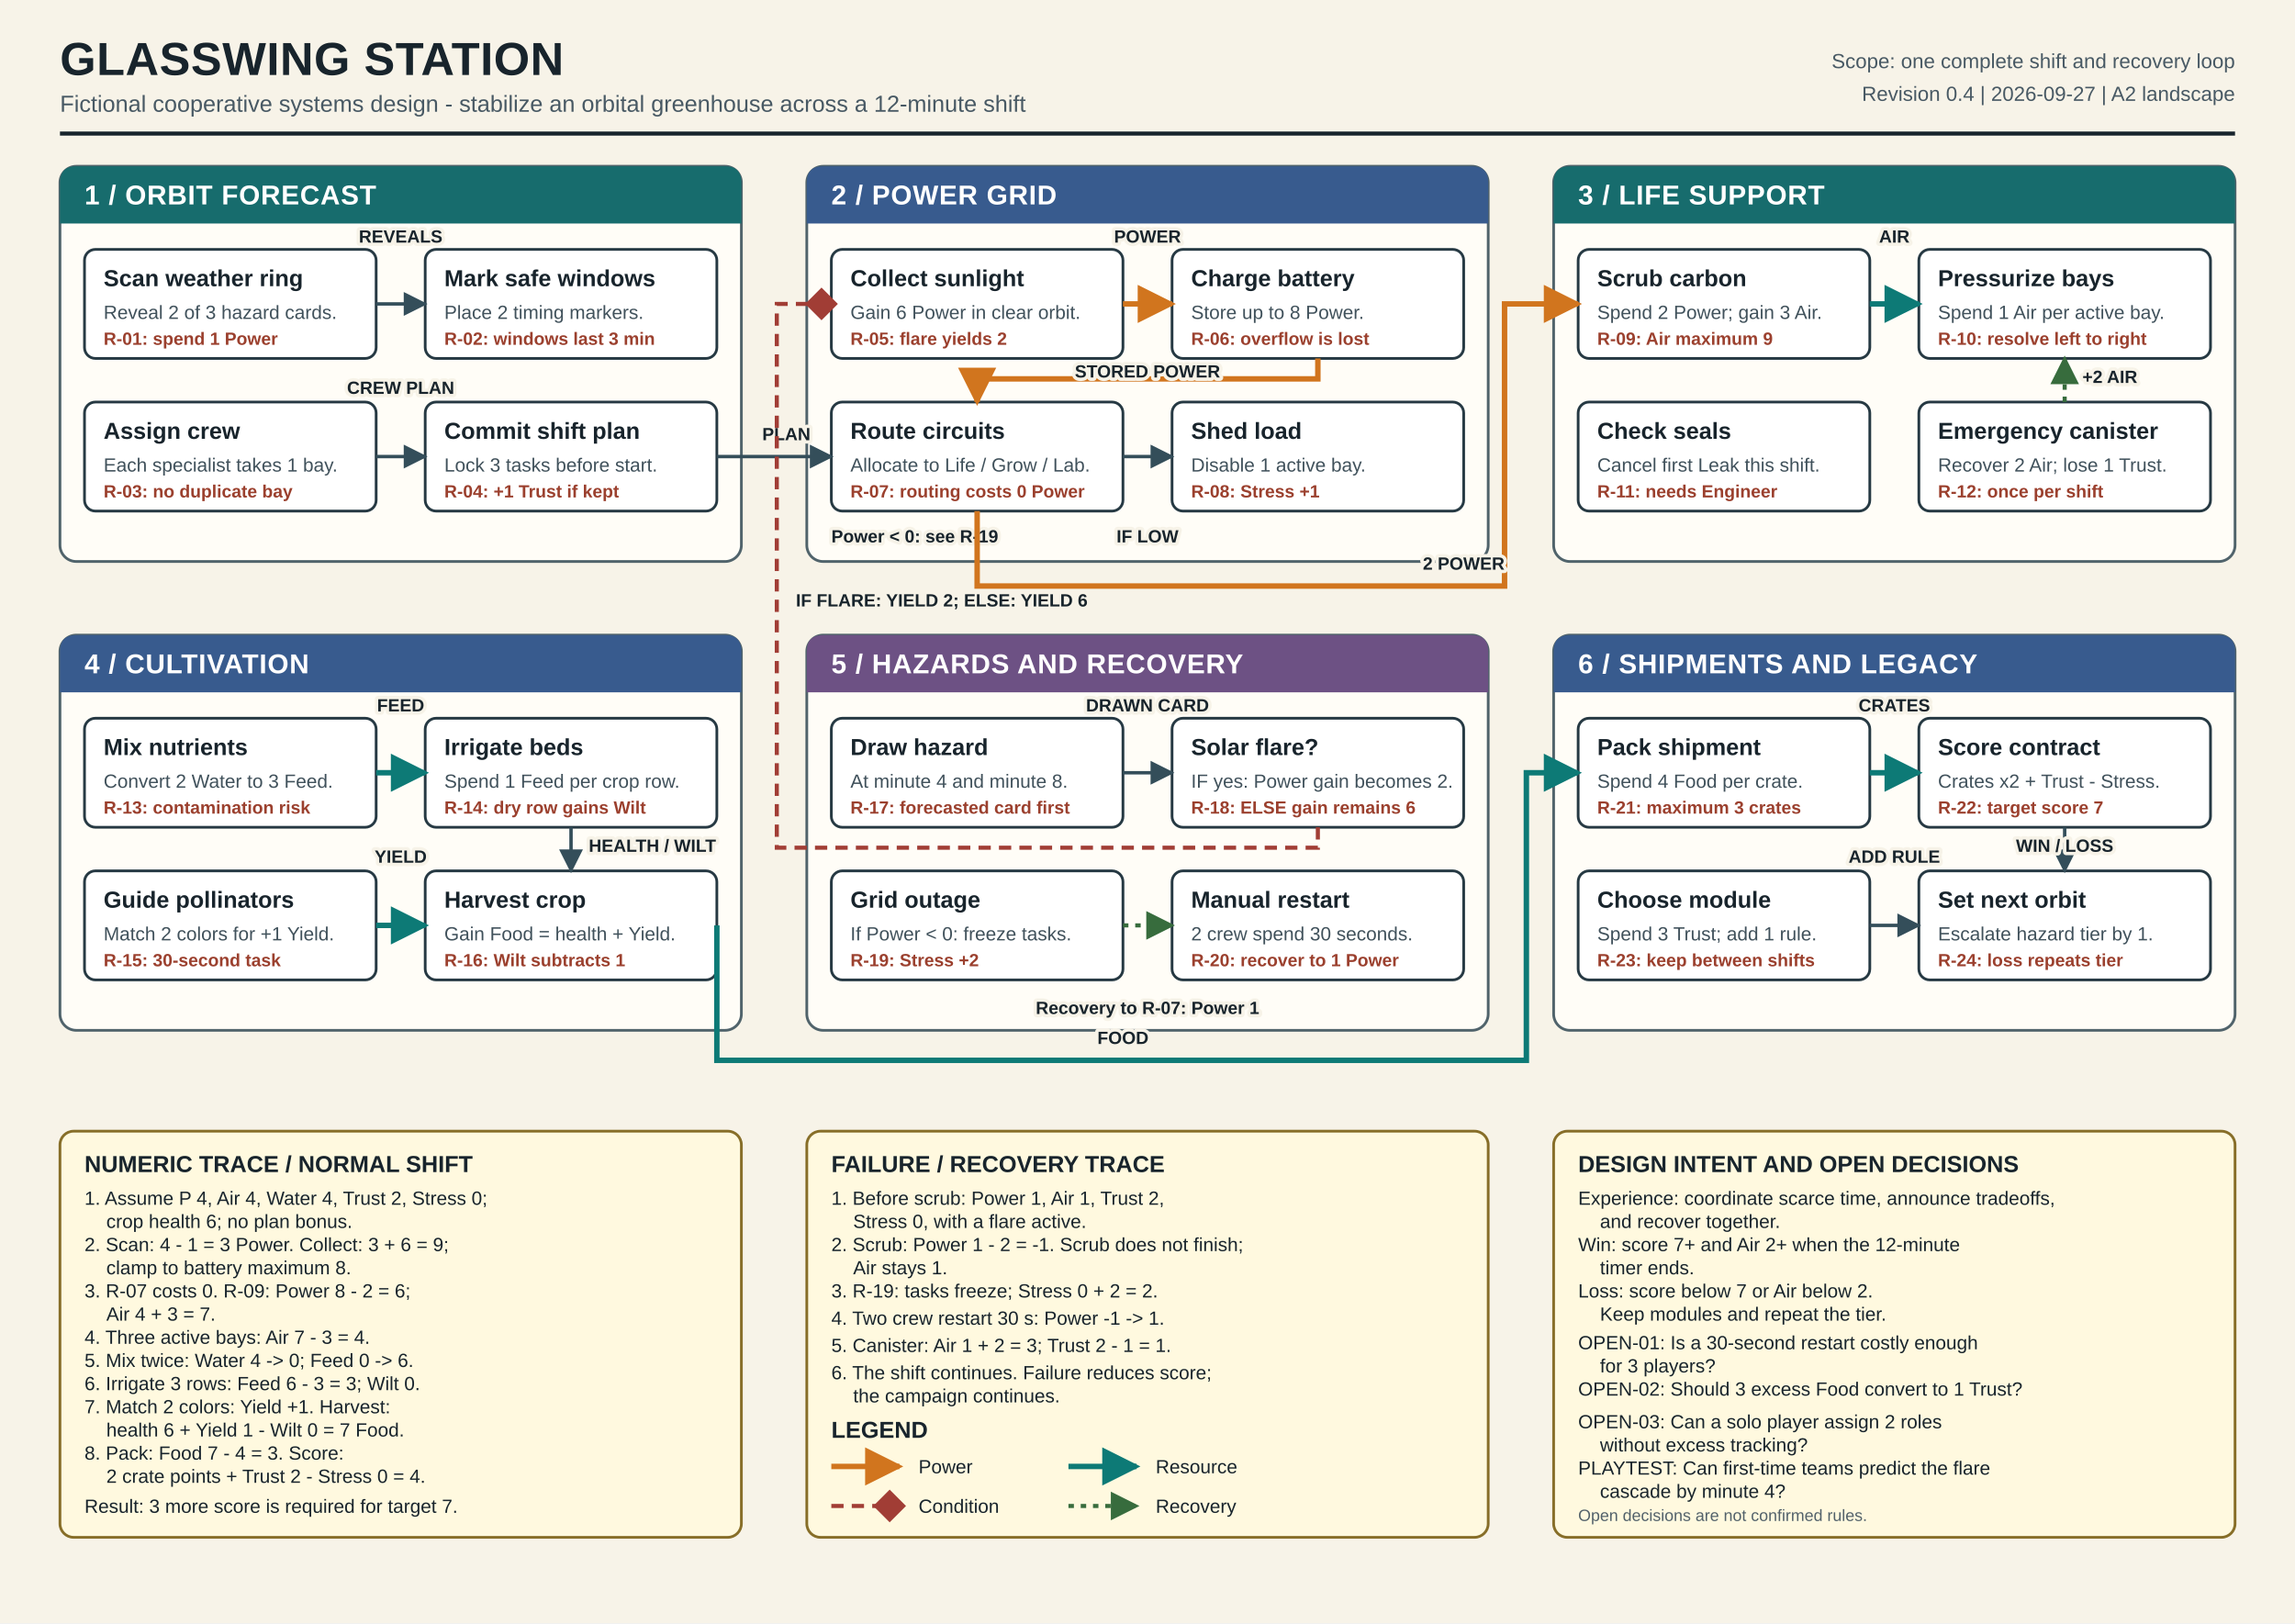
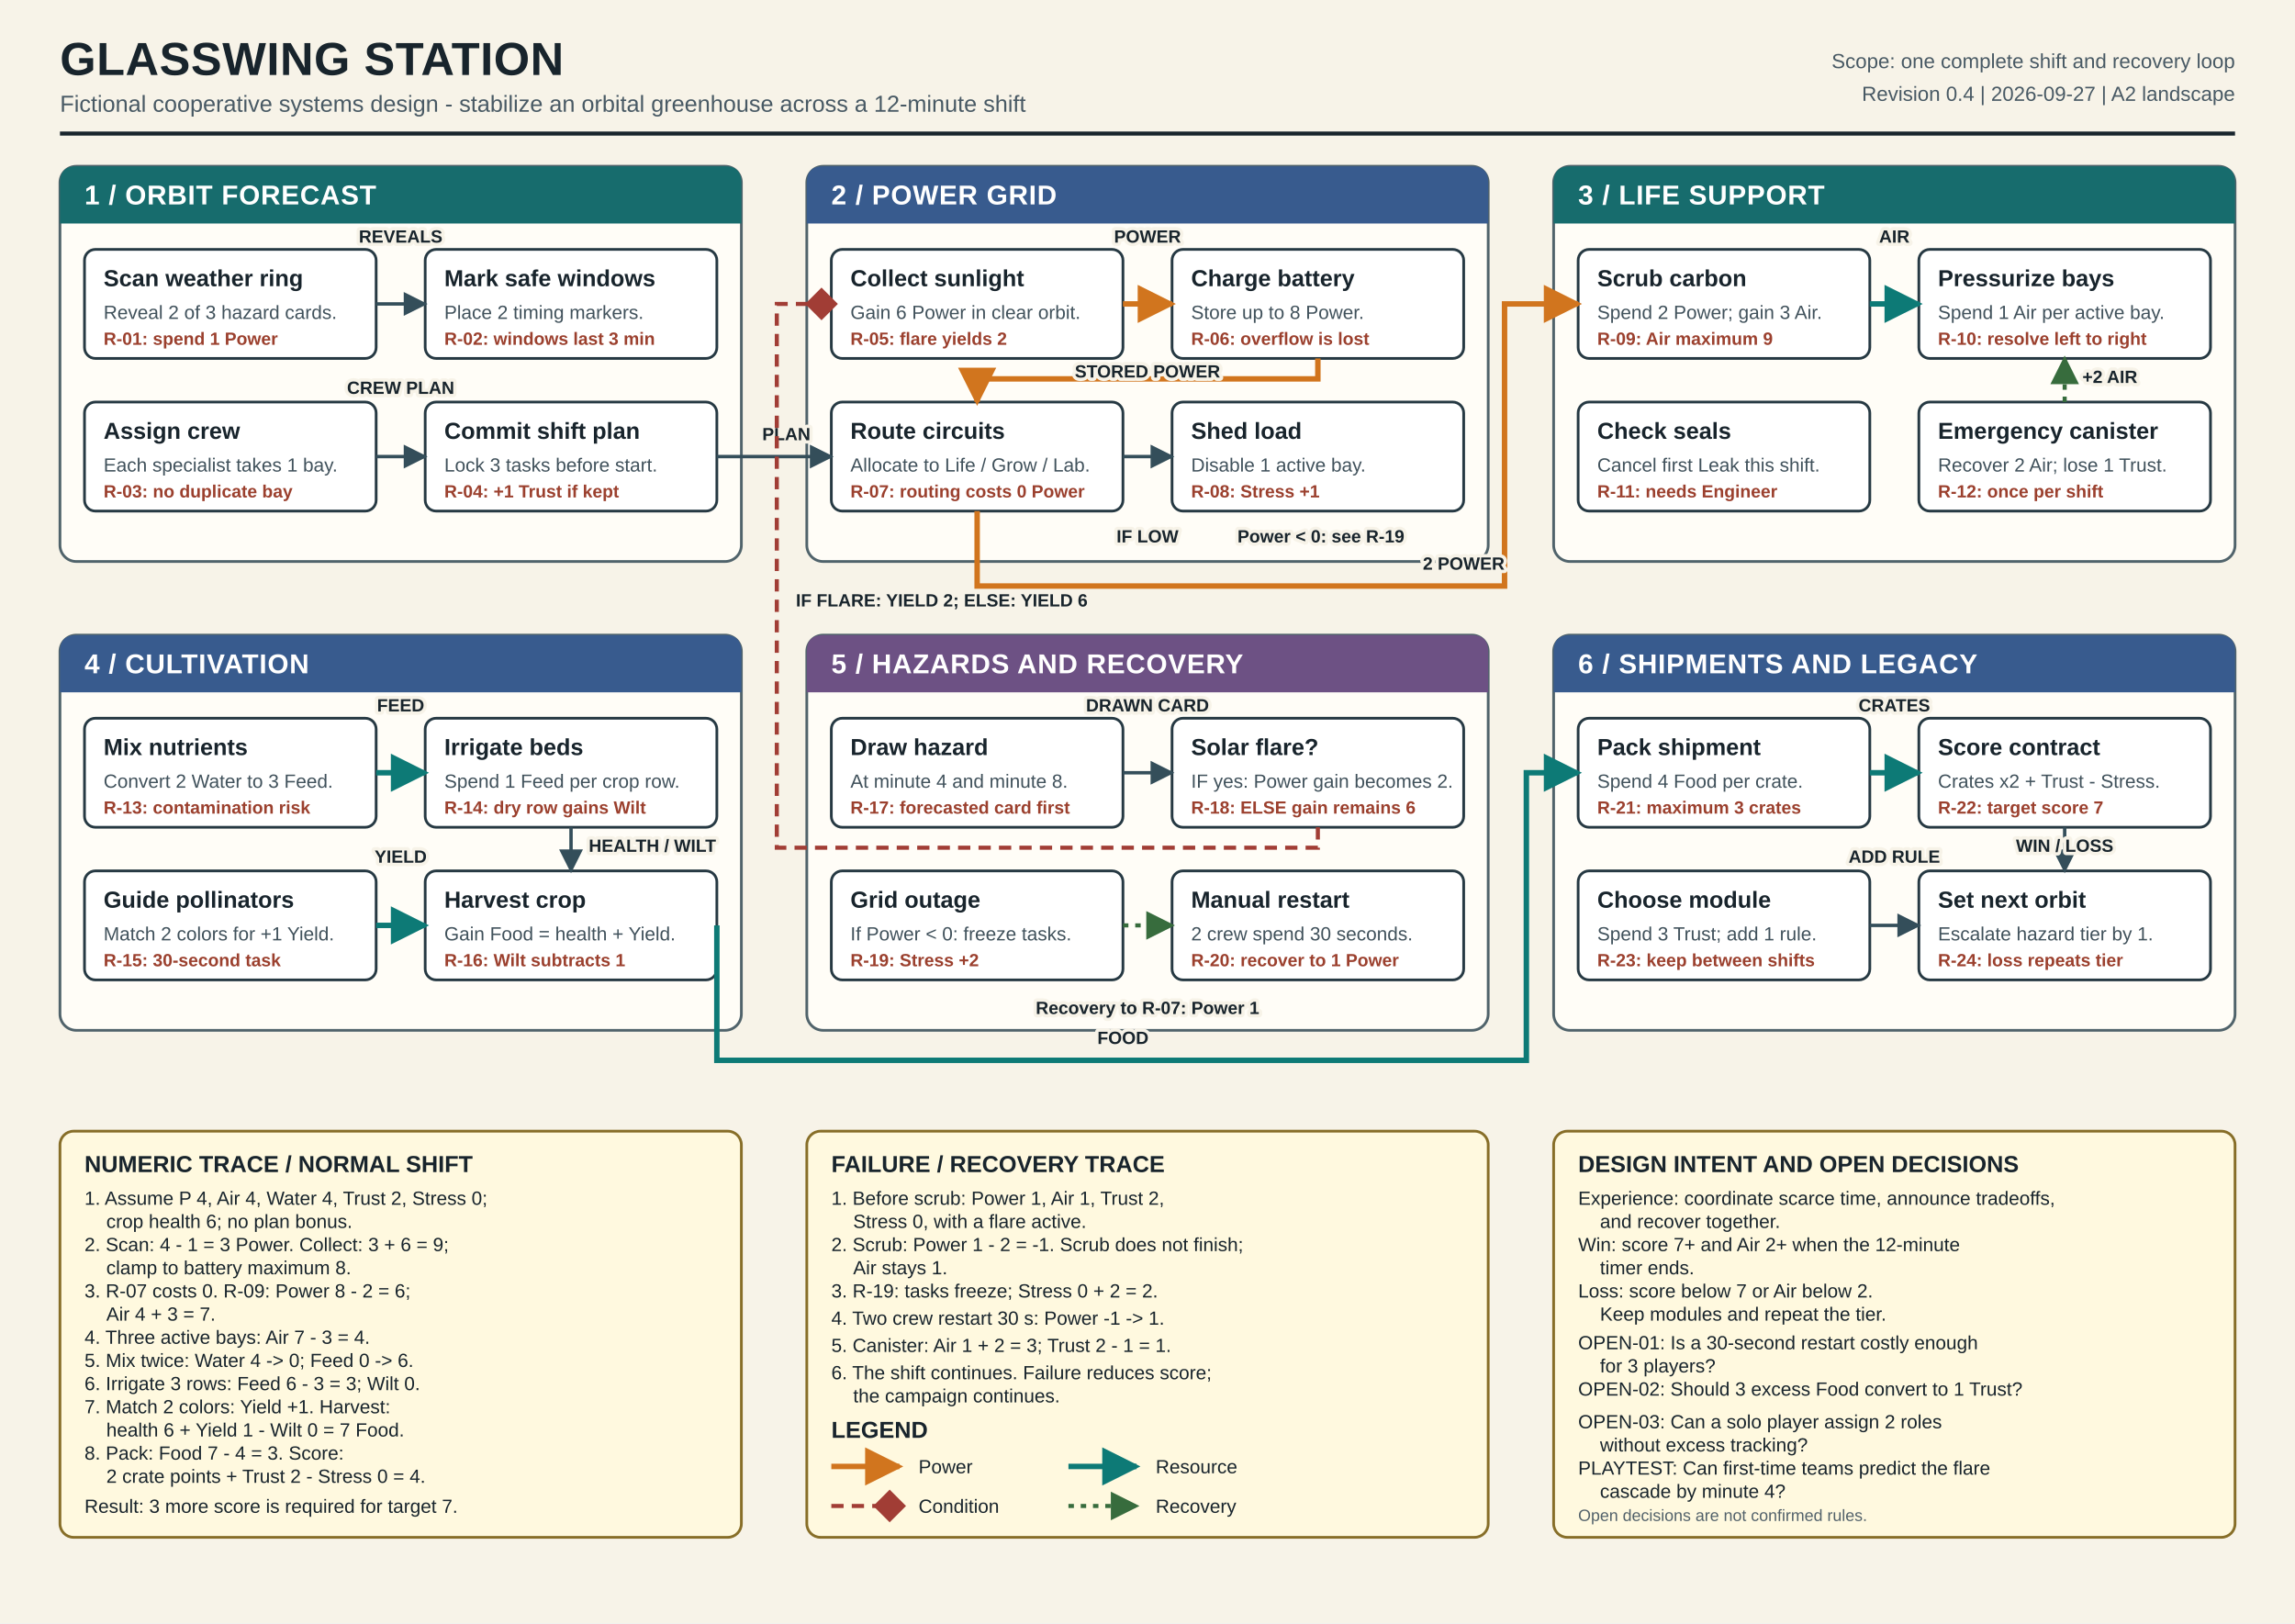
<svg xmlns="http://www.w3.org/2000/svg" viewBox="0 0 1684 1191" data-paper-size="A2" role="img" aria-labelledby="title description">
  <defs>
    <marker id="arrow" viewBox="0 0 10 10" refX="9" refY="5" markerWidth="7" markerHeight="7" orient="auto">
      <path d="M0 0 L10 5 L0 10 Z" fill="context-stroke" />
    </marker>
    <marker id="diamond" viewBox="0 0 10 10" refX="8" refY="5" markerWidth="8" markerHeight="8" orient="auto">
      <path d="M0 5 L5 0 L10 5 L5 10 Z" fill="context-stroke" />
    </marker>
    <style>
      text { font-family: Arial, Helvetica, sans-serif; fill: #18242c; }
      .paper { fill: #f7f3e8; }
      .title { font-size: 34px; font-weight: 700; letter-spacing: .4px; }
      .subtitle { font-size: 17px; fill: #485964; }
      .meta { font-size: 15px; fill: #485964; }
      .panel { fill: #fffdf7; stroke: #50636b; stroke-width: 2; }
      .panelHead { font-size: 20px; font-weight: 700; fill: #fff; letter-spacing: .5px; }
      .headA { fill: #176c6d; } .headB { fill: #385b8e; } .headC { fill: #6d5184; }
      .node rect { fill: #fff; stroke: #263943; stroke-width: 2; }
      .nodeTitle { font-size: 17px; font-weight: 700; }
      .nodeBody { font-size: 14px; fill: #40515b; }
      .rule { font-size: 13px; font-weight: 700; fill: #9b402e; }
      .edge { fill: none; stroke: #344e5a; stroke-width: 2.5; marker-end: url(#arrow); }
      .resource { fill: none; stroke: #0d7a76; stroke-width: 4; marker-end: url(#arrow); }
      .power { fill: none; stroke: #d1751e; stroke-width: 4; marker-end: url(#arrow); }
      .risk { fill: none; stroke: #a13d35; stroke-width: 3; stroke-dasharray: 9 6; marker-end: url(#diamond); }
      .recover { fill: none; stroke: #376c3d; stroke-width: 3; stroke-dasharray: 4 5; marker-end: url(#arrow); }
      .edgeLabel { font-size: 13px; font-weight: 700; paint-order: stroke; stroke: #f7f3e8; stroke-width: 5; stroke-linejoin: round; }
      .noteBox { fill: #fff9df; stroke: #876e28; stroke-width: 2; }
      .noteHead { font-size: 17px; font-weight: 700; }
      .noteText { font-size: 14px; }
      .tiny { font-size: 12px; fill: #52616a; }
    </style>
  </defs>
  <rect class="paper" width="1684" height="1191" />
  <g id="page-metadata">
    <text class="title" x="44" y="55">GLASSWING STATION</text>
    <text class="subtitle" x="44" y="82">Fictional cooperative systems design - stabilize an orbital greenhouse across a 12-minute shift</text>
    <text class="meta" x="1640" y="50" text-anchor="end">Scope: one complete shift and recovery loop</text>
    <text class="meta" x="1640" y="74" text-anchor="end">Revision 0.4 | 2026-09-27 | A2 landscape</text>
    <path d="M44 98 H1640" stroke="#18242c" stroke-width="3" />
  </g>
  <g id="subsystem-forecast">
    <rect class="panel" x="44" y="122" width="500" height="290" rx="12" />
    <path class="headA" d="M44 134 Q44 122 56 122 H532 Q544 122 544 134 V164 H44Z" />
    <text class="panelHead" x="62" y="150">1 / ORBIT FORECAST</text>
    <g id="node-scan" class="node">
      <rect x="62" y="183" width="214" height="80" rx="8" />
      <text class="nodeTitle" x="76" y="210">Scan weather ring</text>
      <text class="nodeBody" x="76" y="234">Reveal 2 of 3 hazard cards.</text>
      <text id="rule-r01-label" class="rule" x="76" y="253">R-01: spend 1 Power</text>
    </g>
    <g id="node-mark" class="node">
      <rect x="312" y="183" width="214" height="80" rx="8" />
      <text class="nodeTitle" x="326" y="210">Mark safe windows</text>
      <text class="nodeBody" x="326" y="234">Place 2 timing markers.</text>
      <text id="rule-r02-label" class="rule" x="326" y="253">R-02: windows last 3 min</text>
    </g>
    <g id="node-assign" class="node">
      <rect x="62" y="295" width="214" height="80" rx="8" />
      <text class="nodeTitle" x="76" y="322">Assign crew</text>
      <text class="nodeBody" x="76" y="346">Each specialist takes 1 bay.</text>
      <text id="rule-r03-label" class="rule" x="76" y="365">R-03: no duplicate bay</text>
    </g>
    <g id="node-commit" class="node">
      <rect x="312" y="295" width="214" height="80" rx="8" />
      <text class="nodeTitle" x="326" y="322">Commit shift plan</text>
      <text class="nodeBody" x="326" y="346">Lock 3 tasks before start.</text>
      <text id="rule-r04-label" class="rule" x="326" y="365">R-04: +1 Trust if kept</text>
    </g>
    <path id="edge-scan-reveals-windows" class="edge" d="M276 223 H312" />
    <text id="edge-label-hazard-info" class="edgeLabel" x="294" y="178" text-anchor="middle">REVEALS</text>
    <path id="edge-crew-assignment-to-plan" class="edge" d="M276 335 H312" />
    <text id="edge-label-crew-plan" class="edgeLabel" x="294" y="289" text-anchor="middle">CREW PLAN</text>
  </g>
  <g id="subsystem-power">
    <rect class="panel" x="592" y="122" width="500" height="290" rx="12" />
    <path class="headB" d="M592 134 Q592 122 604 122 H1080 Q1092 122 1092 134 V164 H592Z" />
    <text class="panelHead" x="610" y="150">2 / POWER GRID</text>
    <g id="node-collect" class="node">
      <rect x="610" y="183" width="214" height="80" rx="8" />
      <text class="nodeTitle" x="624" y="210">Collect sunlight</text>
      <text class="nodeBody" x="624" y="234">Gain 6 Power in clear orbit.</text>
      <text id="rule-r05-label" class="rule" x="624" y="253">R-05: flare yields 2</text>
    </g>
    <g id="node-store" class="node">
      <rect x="860" y="183" width="214" height="80" rx="8" />
      <text class="nodeTitle" x="874" y="210">Charge battery</text>
      <text class="nodeBody" x="874" y="234">Store up to 8 Power.</text>
      <text id="rule-r06-label" class="rule" x="874" y="253">R-06: overflow is lost</text>
    </g>
    <g id="node-route-power" class="node">
      <rect x="610" y="295" width="214" height="80" rx="8" />
      <text class="nodeTitle" x="624" y="322">Route circuits</text>
      <text class="nodeBody" x="624" y="346">Allocate to Life / Grow / Lab.</text>
      <text id="rule-r07-label" class="rule" x="624" y="365">R-07: routing costs 0 Power</text>
    </g>
    <g id="node-shed" class="node">
      <rect x="860" y="295" width="214" height="80" rx="8" />
      <text class="nodeTitle" x="874" y="322">Shed load</text>
      <text class="nodeBody" x="874" y="346">Disable 1 active bay.</text>
      <text id="rule-r08-label" class="rule" x="874" y="365">R-08: Stress +1</text>
    </g>
    <path id="edge-collection-to-battery" class="power" d="M824 223 H860" />
    <text id="edge-label-collected-power" class="edgeLabel" x="842" y="178" text-anchor="middle">POWER</text>
    <path id="edge-battery-to-circuit-routing" class="power" d="M967 263 V278 H717 V295" />
    <text id="edge-label-stored-power" class="edgeLabel" x="842" y="277" text-anchor="middle">STORED POWER</text>
    <path id="edge-routing-to-load-shedding" class="edge" d="M824 335 H860" />
    <text id="edge-label-low-supply" class="edgeLabel" x="842" y="398" text-anchor="middle">IF LOW</text>
-     <text id="local-reference-negative-power-to-r19" class="edgeLabel" x="610" y="398">Power &lt; 0: see R-19</text>
+     <text id="local-reference-negative-power-to-r19" class="edgeLabel" x="908" y="398">Power &lt; 0: see R-19</text>
  </g>
  <g id="subsystem-life-support">
    <rect class="panel" x="1140" y="122" width="500" height="290" rx="12" />
    <path class="headA" d="M1140 134 Q1140 122 1152 122 H1628 Q1640 122 1640 134 V164 H1140Z" />
    <text class="panelHead" x="1158" y="150">3 / LIFE SUPPORT</text>
    <g id="node-scrub" class="node">
      <rect x="1158" y="183" width="214" height="80" rx="8" />
      <text class="nodeTitle" x="1172" y="210">Scrub carbon</text>
      <text class="nodeBody" x="1172" y="234">Spend 2 Power; gain 3 Air.</text>
      <text id="rule-r09-label" class="rule" x="1172" y="253">R-09: Air maximum 9</text>
    </g>
    <g id="node-pressurize" class="node">
      <rect x="1408" y="183" width="214" height="80" rx="8" />
      <text class="nodeTitle" x="1422" y="210">Pressurize bays</text>
      <text class="nodeBody" x="1422" y="234">Spend 1 Air per active bay.</text>
      <text id="rule-r10-label" class="rule" x="1422" y="253">R-10: resolve left to right</text>
    </g>
    <g id="node-leak-check" class="node">
      <rect x="1158" y="295" width="214" height="80" rx="8" />
      <text class="nodeTitle" x="1172" y="322">Check seals</text>
      <text class="nodeBody" x="1172" y="346">Cancel first Leak this shift.</text>
      <text id="rule-r11-label" class="rule" x="1172" y="365">R-11: needs Engineer</text>
    </g>
    <g id="node-emergency-air" class="node">
      <rect x="1408" y="295" width="214" height="80" rx="8" />
      <text class="nodeTitle" x="1422" y="322">Emergency canister</text>
      <text class="nodeBody" x="1422" y="346">Recover 2 Air; lose 1 Trust.</text>
      <text id="rule-r12-label" class="rule" x="1422" y="365">R-12: once per shift</text>
    </g>
    <path id="edge-scrubber-to-pressurization" class="resource" d="M1372 223 H1408" />
    <text id="edge-label-scrubbed-air" class="edgeLabel" x="1390" y="178" text-anchor="middle">AIR</text>
    <path id="edge-canister-to-pressurization" class="recover" d="M1515 295 V263" />
    <text id="edge-label-canister-air" class="edgeLabel" x="1528" y="281">+2 AIR</text>
  </g>
  <g id="subsystem-cultivation">
    <rect class="panel" x="44" y="466" width="500" height="290" rx="12" />
    <path class="headB" d="M44 478 Q44 466 56 466 H532 Q544 466 544 478 V508 H44Z" />
    <text class="panelHead" x="62" y="494">4 / CULTIVATION</text>
    <g id="node-mix" class="node">
      <rect x="62" y="527" width="214" height="80" rx="8" />
      <text class="nodeTitle" x="76" y="554">Mix nutrients</text>
      <text class="nodeBody" x="76" y="578">Convert 2 Water to 3 Feed.</text>
      <text id="rule-r13-label" class="rule" x="76" y="597">R-13: contamination risk</text>
    </g>
    <g id="node-irrigate" class="node">
      <rect x="312" y="527" width="214" height="80" rx="8" />
      <text class="nodeTitle" x="326" y="554">Irrigate beds</text>
      <text class="nodeBody" x="326" y="578">Spend 1 Feed per crop row.</text>
      <text id="rule-r14-label" class="rule" x="326" y="597">R-14: dry row gains Wilt</text>
    </g>
    <g id="node-pollinate" class="node">
      <rect x="62" y="639" width="214" height="80" rx="8" />
      <text class="nodeTitle" x="76" y="666">Guide pollinators</text>
      <text class="nodeBody" x="76" y="690">Match 2 colors for +1 Yield.</text>
      <text id="rule-r15-label" class="rule" x="76" y="709">R-15: 30-second task</text>
    </g>
    <g id="node-harvest" class="node">
      <rect x="312" y="639" width="214" height="80" rx="8" />
      <text class="nodeTitle" x="326" y="666">Harvest crop</text>
      <text class="nodeBody" x="326" y="690">Gain Food = health + Yield.</text>
      <text id="rule-r16-label" class="rule" x="326" y="709">R-16: Wilt subtracts 1</text>
    </g>
    <path id="edge-mixing-to-irrigation" class="resource" d="M276 567 H312" />
    <text id="edge-label-feed" class="edgeLabel" x="294" y="522" text-anchor="middle">FEED</text>
    <path id="edge-irrigation-to-harvest" class="edge" d="M419 607 V639" />
    <text id="edge-label-crop-health" class="edgeLabel" x="432" y="625">HEALTH / WILT</text>
    <path id="edge-pollination-to-harvest" class="resource" d="M276 679 H312" />
    <text id="edge-label-yield" class="edgeLabel" x="294" y="633" text-anchor="middle">YIELD</text>
  </g>
  <g id="subsystem-hazards">
    <rect class="panel" x="592" y="466" width="500" height="290" rx="12" />
    <path class="headC" d="M592 478 Q592 466 604 466 H1080 Q1092 466 1092 478 V508 H592Z" />
    <text class="panelHead" x="610" y="494">5 / HAZARDS AND RECOVERY</text>
    <g id="node-draw-hazard" class="node">
      <rect x="610" y="527" width="214" height="80" rx="8" />
      <text class="nodeTitle" x="624" y="554">Draw hazard</text>
      <text class="nodeBody" x="624" y="578">At minute 4 and minute 8.</text>
      <text id="rule-r17-label" class="rule" x="624" y="597">R-17: forecasted card first</text>
    </g>
    <g id="node-test-flare" class="node">
      <rect x="860" y="527" width="214" height="80" rx="8" />
      <text class="nodeTitle" x="874" y="554">Solar flare?</text>
      <text class="nodeBody" x="874" y="578">IF yes: Power gain becomes 2.</text>
      <text id="rule-r18-label" class="rule" x="874" y="597">R-18: ELSE gain remains 6</text>
    </g>
    <g id="node-outage" class="node">
      <rect x="610" y="639" width="214" height="80" rx="8" />
      <text class="nodeTitle" x="624" y="666">Grid outage</text>
      <text class="nodeBody" x="624" y="690">If Power &lt; 0: freeze tasks.</text>
      <text id="rule-r19-label" class="rule" x="624" y="709">R-19: Stress +2</text>
    </g>
    <g id="node-restart" class="node">
      <rect x="860" y="639" width="214" height="80" rx="8" />
      <text class="nodeTitle" x="874" y="666">Manual restart</text>
      <text class="nodeBody" x="874" y="690">2 crew spend 30 seconds.</text>
      <text id="rule-r20-label" class="rule" x="874" y="709">R-20: recover to 1 Power</text>
    </g>
    <path id="edge-hazard-draw-to-flare-check" class="edge" d="M824 567 H860" />
    <text id="edge-label-drawn-card" class="edgeLabel" x="842" y="522" text-anchor="middle">DRAWN CARD</text>
    <path id="edge-outage-to-manual-restart" class="recover" d="M824 679 H860" />
    <text id="local-reference-restart-to-r07" class="edgeLabel" x="842" y="744" text-anchor="middle">Recovery to R-07: Power 1</text>
  </g>
  <g id="subsystem-score-progression">
    <rect class="panel" x="1140" y="466" width="500" height="290" rx="12" />
    <path class="headB" d="M1140 478 Q1140 466 1152 466 H1628 Q1640 466 1640 478 V508 H1140Z" />
    <text class="panelHead" x="1158" y="494">6 / SHIPMENTS AND LEGACY</text>
    <g id="node-pack" class="node">
      <rect x="1158" y="527" width="214" height="80" rx="8" />
      <text class="nodeTitle" x="1172" y="554">Pack shipment</text>
      <text class="nodeBody" x="1172" y="578">Spend 4 Food per crate.</text>
      <text id="rule-r21-label" class="rule" x="1172" y="597">R-21: maximum 3 crates</text>
    </g>
    <g id="node-score" class="node">
      <rect x="1408" y="527" width="214" height="80" rx="8" />
      <text class="nodeTitle" x="1422" y="554">Score contract</text>
      <text class="nodeBody" x="1422" y="578">Crates x2 + Trust - Stress.</text>
      <text id="rule-r22-label" class="rule" x="1422" y="597">R-22: target score 7</text>
    </g>
    <g id="node-upgrade" class="node">
      <rect x="1158" y="639" width="214" height="80" rx="8" />
      <text class="nodeTitle" x="1172" y="666">Choose module</text>
      <text class="nodeBody" x="1172" y="690">Spend 3 Trust; add 1 rule.</text>
      <text id="rule-r23-label" class="rule" x="1172" y="709">R-23: keep between shifts</text>
    </g>
    <g id="node-next-shift" class="node">
      <rect x="1408" y="639" width="214" height="80" rx="8" />
      <text class="nodeTitle" x="1422" y="666">Set next orbit</text>
      <text class="nodeBody" x="1422" y="690">Escalate hazard tier by 1.</text>
      <text id="rule-r24-label" class="rule" x="1422" y="709">R-24: loss repeats tier</text>
    </g>
    <path id="edge-packing-to-score" class="resource" d="M1372 567 H1408" />
    <text id="edge-label-crate-count" class="edgeLabel" x="1390" y="522" text-anchor="middle">CRATES</text>
    <path id="edge-score-air-to-tier" class="edge" d="M1515 607 V639" />
    <text id="edge-label-win-loss-check" class="edgeLabel" x="1515" y="625" text-anchor="middle">WIN / LOSS</text>
    <path id="edge-module-to-next-shift-rules" class="edge" d="M1372 679 H1408" />
    <text id="edge-label-next-shift-rule" class="edgeLabel" x="1390" y="633" text-anchor="middle">ADD RULE</text>
  </g>
  <g id="cross-system-connections">
    <path id="edge-plan-to-circuit-routing" class="edge" d="M526 335 H610" />
    <text id="edge-label-locked-tasks" class="edgeLabel" x="577" y="323" text-anchor="middle">PLAN</text>
    <path id="edge-circuit-routing-to-scrubber" class="power" d="M717 375 V430 H1104 V223 H1158" />
    <text id="edge-label-scrubber-power-cost" class="edgeLabel" x="1104" y="418" text-anchor="end">2 POWER</text>
    <path id="edge-flare-condition-to-collection" class="risk" d="M967 607 V622 H570 V223 H610" />
    <text id="edge-label-flare-collection-yield" class="edgeLabel" x="584" y="445">IF FLARE: YIELD 2; ELSE: YIELD 6</text>
    <path id="edge-harvest-to-packing" class="resource" d="M526 679 V778 H1120 V567 H1158" />
    <text id="edge-label-harvest-food" class="edgeLabel" x="824" y="766" text-anchor="middle">FOOD</text>
  </g>
  <g id="support-notes">
    <rect class="noteBox" x="44" y="830" width="500" height="298" rx="10" />
    <text class="noteHead" x="62" y="860">NUMERIC TRACE / NORMAL SHIFT</text>
    <text id="trace-normal-step-01" class="noteText" x="62" y="884">
      <tspan x="62">1. Assume P 4, Air 4, Water 4, Trust 2, Stress 0;</tspan>
      <tspan x="78" dy="17">crop health 6; no plan bonus.</tspan>
    </text>
    <text id="trace-normal-step-02" class="noteText" x="62" y="918">
      <tspan x="62">2. Scan: 4 - 1 = 3 Power. Collect: 3 + 6 = 9;</tspan>
      <tspan x="78" dy="17">clamp to battery maximum 8.</tspan>
    </text>
    <text id="trace-normal-step-03" class="noteText" x="62" y="952">
      <tspan x="62">3. R-07 costs 0. R-09: Power 8 - 2 = 6;</tspan>
      <tspan x="78" dy="17">Air 4 + 3 = 7.</tspan>
    </text>
    <text id="trace-normal-step-04" class="noteText" x="62" y="986">4. Three active bays: Air 7 - 3 = 4.</text>
    <text id="trace-normal-step-05" class="noteText" x="62" y="1003">5. Mix twice: Water 4 -&gt; 0; Feed 0 -&gt; 6.</text>
    <text id="trace-normal-step-06" class="noteText" x="62" y="1020">6. Irrigate 3 rows: Feed 6 - 3 = 3; Wilt 0.</text>
    <text id="trace-normal-step-07" class="noteText" x="62" y="1037">
      <tspan x="62">7. Match 2 colors: Yield +1. Harvest:</tspan>
      <tspan x="78" dy="17">health 6 + Yield 1 - Wilt 0 = 7 Food.</tspan>
    </text>
    <text id="trace-normal-step-08" class="noteText" x="62" y="1071">
      <tspan x="62">8. Pack: Food 7 - 4 = 3. Score:</tspan>
      <tspan x="78" dy="17">2 crate points + Trust 2 - Stress 0 = 4.</tspan>
    </text>
    <text id="trace-normal-result" class="noteText" x="62" y="1110">Result: 3 more score is required for target 7.</text>
    <rect class="noteBox" x="592" y="830" width="500" height="298" rx="10" />
    <text class="noteHead" x="610" y="860">FAILURE / RECOVERY TRACE</text>
    <text id="trace-recovery-step-01" class="noteText" x="610" y="884">
      <tspan x="610">1. Before scrub: Power 1, Air 1, Trust 2,</tspan>
      <tspan x="626" dy="17">Stress 0, with a flare active.</tspan>
    </text>
    <text id="trace-recovery-step-02" class="noteText" x="610" y="918">
      <tspan x="610">2. Scrub: Power 1 - 2 = -1. Scrub does not finish;</tspan>
      <tspan x="626" dy="17">Air stays 1.</tspan>
    </text>
    <text id="trace-recovery-step-03" class="noteText" x="610" y="952">3. R-19: tasks freeze; Stress 0 + 2 = 2.</text>
    <text id="trace-recovery-step-04" class="noteText" x="610" y="972">4. Two crew restart 30 s: Power -1 -&gt; 1.</text>
    <text id="trace-recovery-step-05" class="noteText" x="610" y="992">5. Canister: Air 1 + 2 = 3; Trust 2 - 1 = 1.</text>
    <text id="trace-recovery-step-06" class="noteText" x="610" y="1012">
      <tspan x="610">6. The shift continues. Failure reduces score;</tspan>
      <tspan x="626" dy="17">the campaign continues.</tspan>
    </text>
    <text class="noteHead" x="610" y="1055">LEGEND</text>
    <path id="legend-power-flow" class="power" d="M610 1076 H660" />
    <text class="noteText" x="674" y="1081">Power</text>
    <path id="legend-resource-flow" class="resource" d="M784 1076 H834" />
    <text class="noteText" x="848" y="1081">Resource</text>
    <path id="legend-condition-branch" class="risk" d="M610 1105 H660" />
    <text class="noteText" x="674" y="1110">Condition</text>
    <path id="legend-recovery-path" class="recover" d="M784 1105 H834" />
    <text class="noteText" x="848" y="1110">Recovery</text>
    <rect class="noteBox" x="1140" y="830" width="500" height="298" rx="10" />
    <text class="noteHead" x="1158" y="860">DESIGN INTENT AND OPEN DECISIONS</text>
    <text id="intent-experience" class="noteText" x="1158" y="884">
      <tspan x="1158">Experience: coordinate scarce time, announce tradeoffs,</tspan>
      <tspan x="1174" dy="17">and recover together.</tspan>
    </text>
    <text id="outcome-win" class="noteText" x="1158" y="918">
      <tspan x="1158">Win: score 7+ and Air 2+ when the 12-minute</tspan>
      <tspan x="1174" dy="17">timer ends.</tspan>
    </text>
    <text id="outcome-loss" class="noteText" x="1158" y="952">
      <tspan x="1158">Loss: score below 7 or Air below 2.</tspan>
      <tspan x="1174" dy="17">Keep modules and repeat the tier.</tspan>
    </text>
    <text id="open-decision-01" class="noteText" x="1158" y="990">
      <tspan x="1158">OPEN-01: Is a 30-second restart costly enough</tspan>
      <tspan x="1174" dy="17">for 3 players?</tspan>
    </text>
    <text id="open-decision-02" class="noteText" x="1158" y="1024">OPEN-02: Should 3 excess Food convert to 1 Trust?</text>
    <text id="open-decision-03" class="noteText" x="1158" y="1048">
      <tspan x="1158">OPEN-03: Can a solo player assign 2 roles</tspan>
      <tspan x="1174" dy="17">without excess tracking?</tspan>
    </text>
    <text id="playtest-question" class="noteText" x="1158" y="1082">
      <tspan x="1158">PLAYTEST: Can first-time teams predict the flare</tspan>
      <tspan x="1174" dy="17">cascade by minute 4?</tspan>
    </text>
    <text id="uncertainty-statement" class="tiny" x="1158" y="1116">Open decisions are not confirmed rules.</text>
  </g>
</svg>
